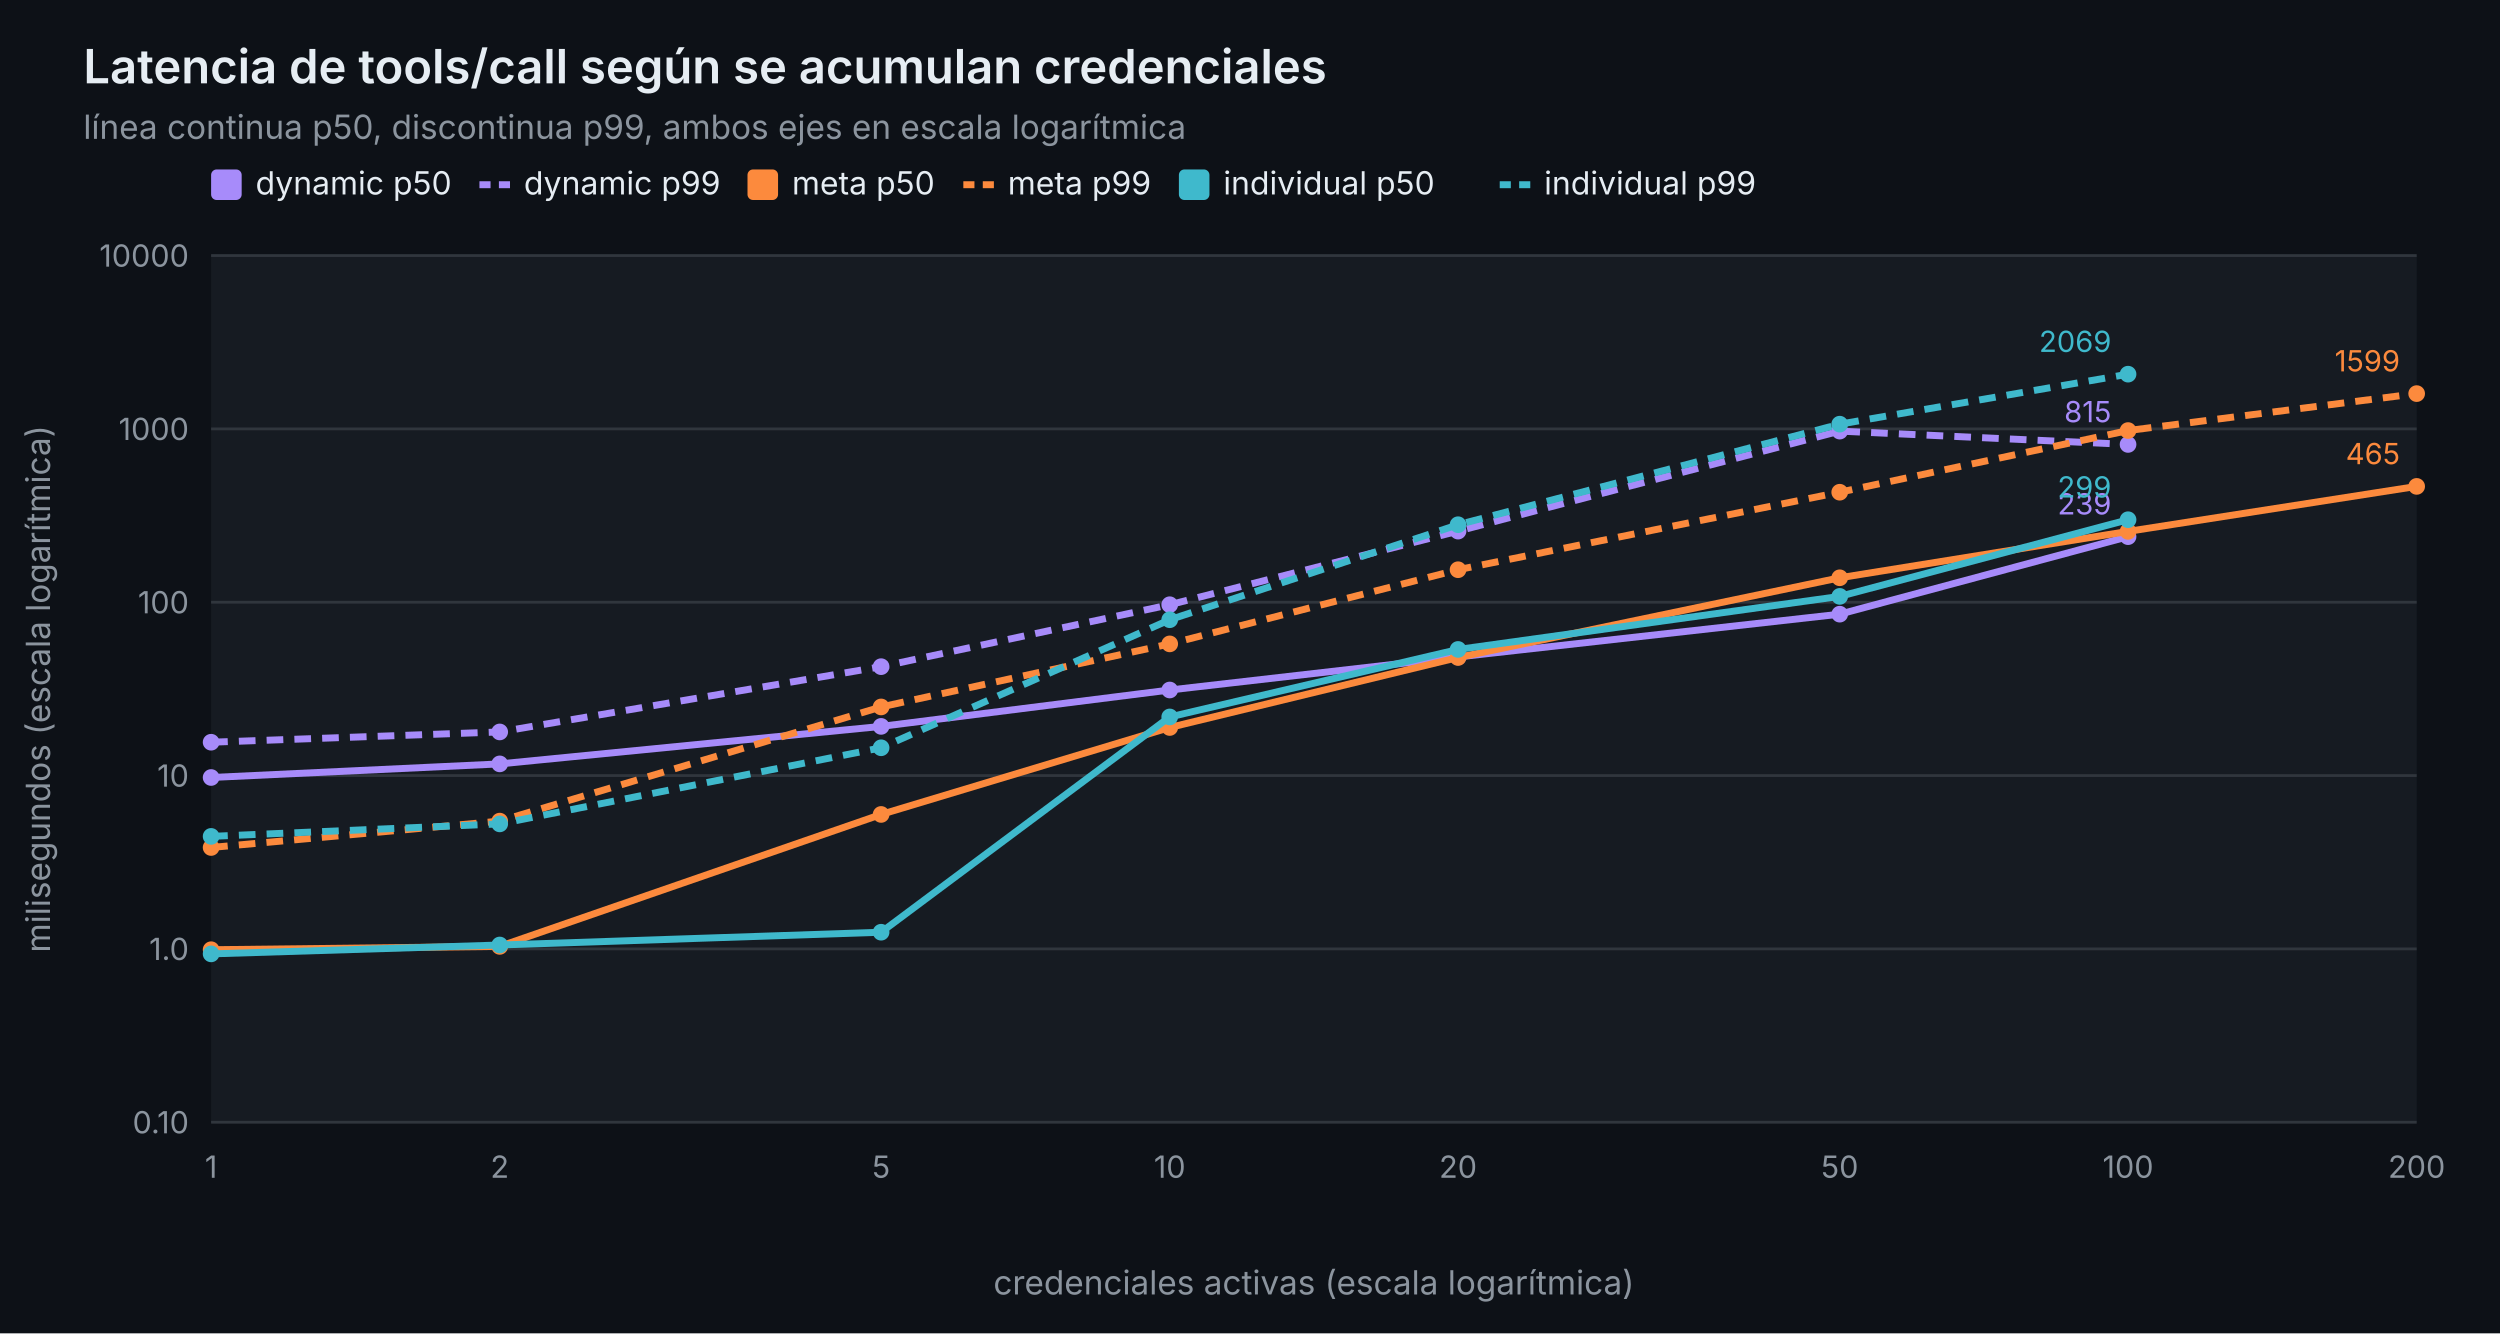
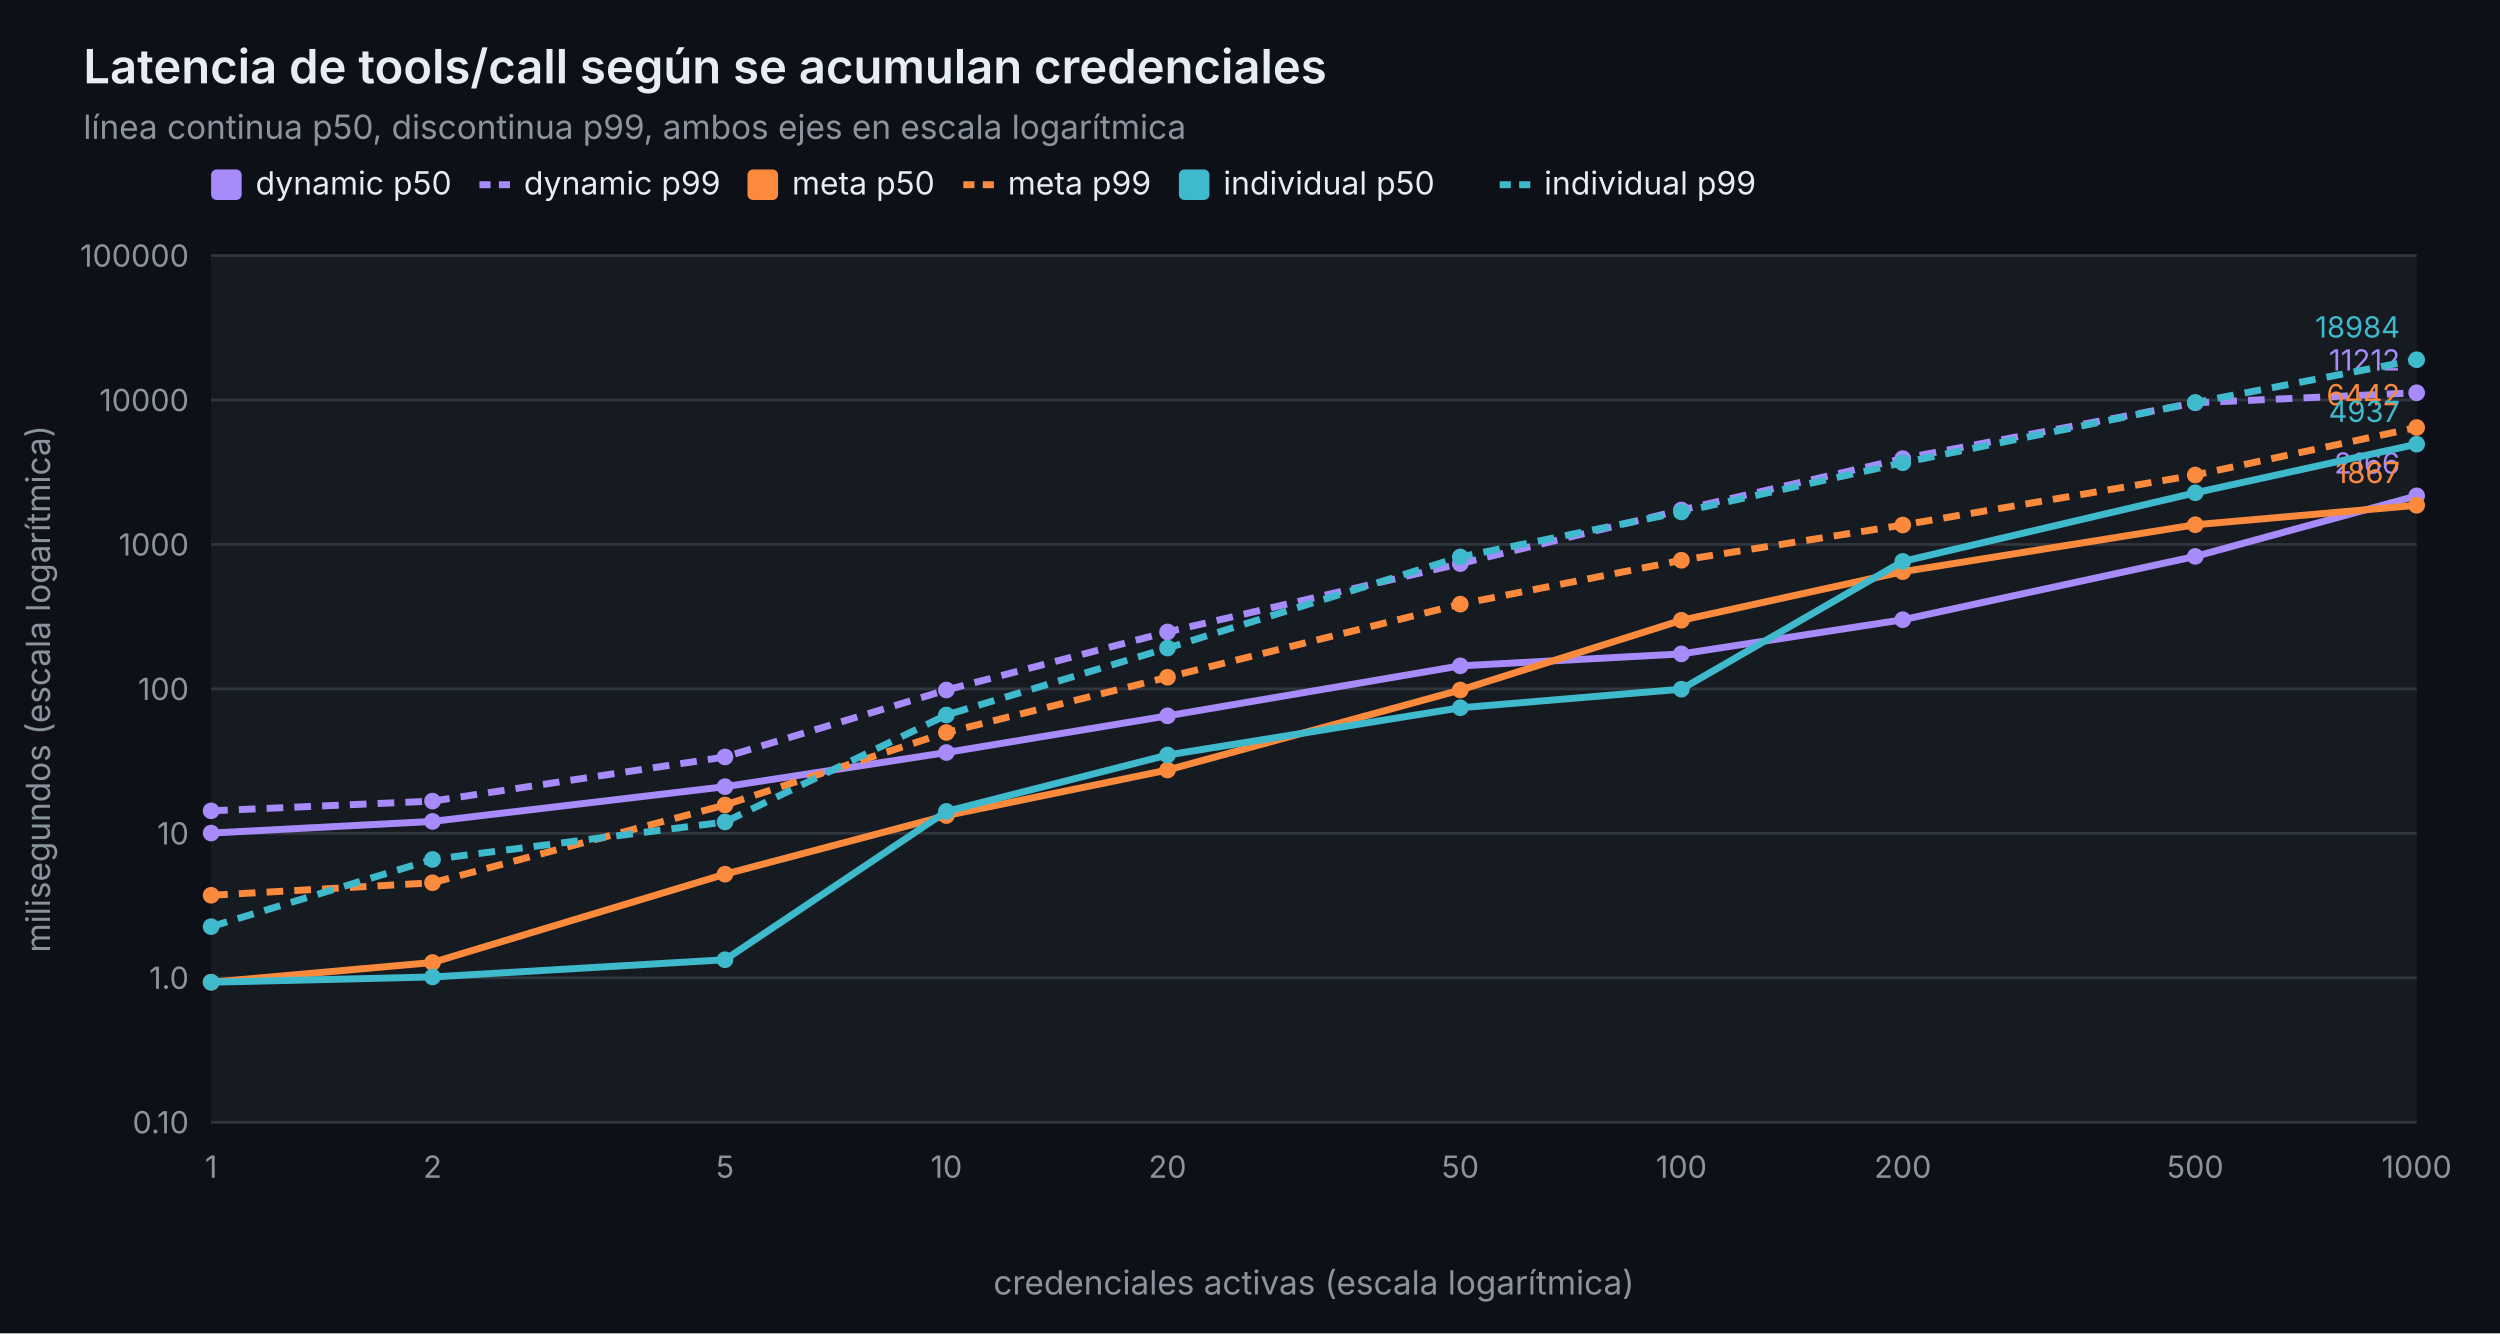
<svg xmlns="http://www.w3.org/2000/svg" viewBox="0 0 900 480" width="900" height="480" role="img" aria-label="Latencia de tools/call según se acumulan credenciales. línea continua p50, discontinua p99, ambos ejes en escala logarítmica">
  <rect width="900" height="480" fill="#0d1117" />
  <text x="30" y="30" font-family="ui-sans-serif,system-ui,-apple-system,Segoe UI,sans-serif" font-size="17" font-weight="600" fill="#e6edf3">Latencia de tools/call según se acumulan credenciales</text>
  <text x="30" y="50" font-family="ui-sans-serif,system-ui,-apple-system,Segoe UI,sans-serif" font-size="12" fill="#8b949e">línea continua p50, discontinua p99, ambos ejes en escala logarítmica</text>
  <rect x="76" y="92" width="794" height="312" fill="#161b22" />
  <rect x="76.0" y="61.0" width="11" height="11" rx="2" fill="#a78bfa" />
  <text x="92.0" y="70.0" font-family="ui-sans-serif,system-ui,-apple-system,Segoe UI,sans-serif" font-size="11.5" fill="#e6edf3">dynamic p50</text>
  <line x1="172.6" y1="66.5" x2="183.6" y2="66.5" stroke="#a78bfa" stroke-width="2.5" stroke-dasharray="4 3" />
  <text x="188.6" y="70.0" font-family="ui-sans-serif,system-ui,-apple-system,Segoe UI,sans-serif" font-size="11.5" fill="#e6edf3">dynamic p99</text>
  <rect x="269.1" y="61.0" width="11" height="11" rx="2" fill="#fc8a3d" />
  <text x="285.1" y="70.0" font-family="ui-sans-serif,system-ui,-apple-system,Segoe UI,sans-serif" font-size="11.5" fill="#e6edf3">meta p50</text>
  <line x1="346.8" y1="66.5" x2="357.8" y2="66.5" stroke="#fc8a3d" stroke-width="2.5" stroke-dasharray="4 3" />
  <text x="362.8" y="70.0" font-family="ui-sans-serif,system-ui,-apple-system,Segoe UI,sans-serif" font-size="11.5" fill="#e6edf3">meta p99</text>
  <rect x="424.4" y="61.0" width="11" height="11" rx="2" fill="#3fb9cc" />
  <text x="440.4" y="70.0" font-family="ui-sans-serif,system-ui,-apple-system,Segoe UI,sans-serif" font-size="11.5" fill="#e6edf3">individual p50</text>
  <line x1="539.9" y1="66.5" x2="550.9" y2="66.5" stroke="#3fb9cc" stroke-width="2.5" stroke-dasharray="4 3" />
  <text x="555.9" y="70.0" font-family="ui-sans-serif,system-ui,-apple-system,Segoe UI,sans-serif" font-size="11.5" fill="#e6edf3">individual p99</text>
  <line x1="76" y1="404.0" x2="870" y2="404.0" stroke="#30363d" stroke-width="1" />
  <text x="68" y="408.0" font-family="ui-sans-serif,system-ui,-apple-system,Segoe UI,sans-serif" font-size="11" text-anchor="end" fill="#8b949e">0.10</text>
-   <line x1="76" y1="341.6" x2="870" y2="341.6" stroke="#30363d" stroke-width="1" />
-   <text x="68" y="345.6" font-family="ui-sans-serif,system-ui,-apple-system,Segoe UI,sans-serif" font-size="11" text-anchor="end" fill="#8b949e">1.0</text>
-   <line x1="76" y1="279.2" x2="870" y2="279.2" stroke="#30363d" stroke-width="1" />
-   <text x="68" y="283.2" font-family="ui-sans-serif,system-ui,-apple-system,Segoe UI,sans-serif" font-size="11" text-anchor="end" fill="#8b949e">10</text>
-   <line x1="76" y1="216.8" x2="870" y2="216.8" stroke="#30363d" stroke-width="1" />
-   <text x="68" y="220.8" font-family="ui-sans-serif,system-ui,-apple-system,Segoe UI,sans-serif" font-size="11" text-anchor="end" fill="#8b949e">100</text>
-   <line x1="76" y1="154.4" x2="870" y2="154.4" stroke="#30363d" stroke-width="1" />
-   <text x="68" y="158.4" font-family="ui-sans-serif,system-ui,-apple-system,Segoe UI,sans-serif" font-size="11" text-anchor="end" fill="#8b949e">1000</text>
+   <line x1="76" y1="352.0" x2="870" y2="352.0" stroke="#30363d" stroke-width="1" />
+   <text x="68" y="356.0" font-family="ui-sans-serif,system-ui,-apple-system,Segoe UI,sans-serif" font-size="11" text-anchor="end" fill="#8b949e">1.0</text>
+   <line x1="76" y1="300.0" x2="870" y2="300.0" stroke="#30363d" stroke-width="1" />
+   <text x="68" y="304.0" font-family="ui-sans-serif,system-ui,-apple-system,Segoe UI,sans-serif" font-size="11" text-anchor="end" fill="#8b949e">10</text>
+   <line x1="76" y1="248.0" x2="870" y2="248.0" stroke="#30363d" stroke-width="1" />
+   <text x="68" y="252.0" font-family="ui-sans-serif,system-ui,-apple-system,Segoe UI,sans-serif" font-size="11" text-anchor="end" fill="#8b949e">100</text>
+   <line x1="76" y1="196.0" x2="870" y2="196.0" stroke="#30363d" stroke-width="1" />
+   <text x="68" y="200.0" font-family="ui-sans-serif,system-ui,-apple-system,Segoe UI,sans-serif" font-size="11" text-anchor="end" fill="#8b949e">1000</text>
+   <line x1="76" y1="144.0" x2="870" y2="144.0" stroke="#30363d" stroke-width="1" />
+   <text x="68" y="148.0" font-family="ui-sans-serif,system-ui,-apple-system,Segoe UI,sans-serif" font-size="11" text-anchor="end" fill="#8b949e">10000</text>
  <line x1="76" y1="92.0" x2="870" y2="92.0" stroke="#30363d" stroke-width="1" />
-   <text x="68" y="96.0" font-family="ui-sans-serif,system-ui,-apple-system,Segoe UI,sans-serif" font-size="11" text-anchor="end" fill="#8b949e">10000</text>
+   <text x="68" y="96.0" font-family="ui-sans-serif,system-ui,-apple-system,Segoe UI,sans-serif" font-size="11" text-anchor="end" fill="#8b949e">100000</text>
  <text x="18" y="248.0" font-family="ui-sans-serif,system-ui,-apple-system,Segoe UI,sans-serif" font-size="12" fill="#8b949e" text-anchor="middle" transform="rotate(-90 18 248.0)">milisegundos (escala logarítmica)</text>
  <text x="473.0" y="466" font-family="ui-sans-serif,system-ui,-apple-system,Segoe UI,sans-serif" font-size="12" text-anchor="middle" fill="#8b949e">credenciales activas (escala logarítmica)</text>
  <text x="76.0" y="424" font-family="ui-sans-serif,system-ui,-apple-system,Segoe UI,sans-serif" font-size="11" text-anchor="middle" fill="#8b949e">1</text>
-   <text x="179.9" y="424" font-family="ui-sans-serif,system-ui,-apple-system,Segoe UI,sans-serif" font-size="11" text-anchor="middle" fill="#8b949e">2</text>
-   <text x="317.2" y="424" font-family="ui-sans-serif,system-ui,-apple-system,Segoe UI,sans-serif" font-size="11" text-anchor="middle" fill="#8b949e">5</text>
-   <text x="421.1" y="424" font-family="ui-sans-serif,system-ui,-apple-system,Segoe UI,sans-serif" font-size="11" text-anchor="middle" fill="#8b949e">10</text>
-   <text x="524.9" y="424" font-family="ui-sans-serif,system-ui,-apple-system,Segoe UI,sans-serif" font-size="11" text-anchor="middle" fill="#8b949e">20</text>
-   <text x="662.3" y="424" font-family="ui-sans-serif,system-ui,-apple-system,Segoe UI,sans-serif" font-size="11" text-anchor="middle" fill="#8b949e">50</text>
-   <text x="766.1" y="424" font-family="ui-sans-serif,system-ui,-apple-system,Segoe UI,sans-serif" font-size="11" text-anchor="middle" fill="#8b949e">100</text>
-   <text x="870.0" y="424" font-family="ui-sans-serif,system-ui,-apple-system,Segoe UI,sans-serif" font-size="11" text-anchor="middle" fill="#8b949e">200</text>
-   <path d="M76.0,279.9L179.9,275.0L317.2,261.5L421.1,248.4L524.9,236.5L662.3,221.1L766.1,193.2" fill="none" stroke="#a78bfa" stroke-width="2.5" stroke-linejoin="round" />
-   <circle cx="76.0" cy="279.9" r="3" fill="#a78bfa" />
-   <circle cx="179.9" cy="275.0" r="3" fill="#a78bfa" />
-   <circle cx="317.2" cy="261.5" r="3" fill="#a78bfa" />
-   <circle cx="421.1" cy="248.4" r="3" fill="#a78bfa" />
-   <circle cx="524.9" cy="236.5" r="3" fill="#a78bfa" />
-   <circle cx="662.3" cy="221.1" r="3" fill="#a78bfa" />
-   <circle cx="766.1" cy="193.2" r="3" fill="#a78bfa" />
-   <text x="760.1" y="185.2" font-family="ui-sans-serif,system-ui,-apple-system,Segoe UI,sans-serif" font-size="10.5" text-anchor="end" fill="#a78bfa">239</text>
-   <path d="M76.0,267.2L179.9,263.5L317.2,240.0L421.1,217.7L524.9,191.2L662.3,155.2L766.1,160.0" fill="none" stroke="#a78bfa" stroke-width="2.5" stroke-linejoin="round" stroke-dasharray="6 4" />
-   <circle cx="76.0" cy="267.2" r="3" fill="#a78bfa" />
-   <circle cx="179.9" cy="263.5" r="3" fill="#a78bfa" />
-   <circle cx="317.2" cy="240.0" r="3" fill="#a78bfa" />
-   <circle cx="421.1" cy="217.7" r="3" fill="#a78bfa" />
-   <circle cx="524.9" cy="191.2" r="3" fill="#a78bfa" />
-   <circle cx="662.3" cy="155.2" r="3" fill="#a78bfa" />
-   <circle cx="766.1" cy="160.0" r="3" fill="#a78bfa" />
-   <text x="760.1" y="152.0" font-family="ui-sans-serif,system-ui,-apple-system,Segoe UI,sans-serif" font-size="10.5" text-anchor="end" fill="#a78bfa">815</text>
-   <path d="M76.0,341.9L179.9,340.7L317.2,293.2L421.1,261.9L524.9,236.7L662.3,208.0L766.1,191.3L870.0,175.1" fill="none" stroke="#fc8a3d" stroke-width="2.5" stroke-linejoin="round" />
-   <circle cx="76.0" cy="341.9" r="3" fill="#fc8a3d" />
-   <circle cx="179.9" cy="340.7" r="3" fill="#fc8a3d" />
-   <circle cx="317.2" cy="293.2" r="3" fill="#fc8a3d" />
-   <circle cx="421.1" cy="261.9" r="3" fill="#fc8a3d" />
-   <circle cx="524.9" cy="236.7" r="3" fill="#fc8a3d" />
-   <circle cx="662.3" cy="208.0" r="3" fill="#fc8a3d" />
-   <circle cx="766.1" cy="191.3" r="3" fill="#fc8a3d" />
-   <circle cx="870.0" cy="175.1" r="3" fill="#fc8a3d" />
-   <text x="864.0" y="167.1" font-family="ui-sans-serif,system-ui,-apple-system,Segoe UI,sans-serif" font-size="10.5" text-anchor="end" fill="#fc8a3d">465</text>
-   <path d="M76.0,305.1L179.9,295.6L317.2,254.5L421.1,231.8L524.9,205.1L662.3,177.2L766.1,155.0L870.0,141.7" fill="none" stroke="#fc8a3d" stroke-width="2.5" stroke-linejoin="round" stroke-dasharray="6 4" />
-   <circle cx="76.0" cy="305.1" r="3" fill="#fc8a3d" />
-   <circle cx="179.9" cy="295.6" r="3" fill="#fc8a3d" />
-   <circle cx="317.2" cy="254.5" r="3" fill="#fc8a3d" />
-   <circle cx="421.1" cy="231.8" r="3" fill="#fc8a3d" />
-   <circle cx="524.9" cy="205.1" r="3" fill="#fc8a3d" />
-   <circle cx="662.3" cy="177.2" r="3" fill="#fc8a3d" />
-   <circle cx="766.1" cy="155.0" r="3" fill="#fc8a3d" />
-   <circle cx="870.0" cy="141.7" r="3" fill="#fc8a3d" />
-   <text x="864.0" y="133.7" font-family="ui-sans-serif,system-ui,-apple-system,Segoe UI,sans-serif" font-size="10.5" text-anchor="end" fill="#fc8a3d">1599</text>
-   <path d="M76.0,343.4L179.9,340.2L317.2,335.6L421.1,258.1L524.9,233.8L662.3,214.7L766.1,187.1" fill="none" stroke="#3fb9cc" stroke-width="2.5" stroke-linejoin="round" />
-   <circle cx="76.0" cy="343.4" r="3" fill="#3fb9cc" />
-   <circle cx="179.9" cy="340.2" r="3" fill="#3fb9cc" />
-   <circle cx="317.2" cy="335.6" r="3" fill="#3fb9cc" />
-   <circle cx="421.1" cy="258.1" r="3" fill="#3fb9cc" />
-   <circle cx="524.9" cy="233.8" r="3" fill="#3fb9cc" />
-   <circle cx="662.3" cy="214.7" r="3" fill="#3fb9cc" />
-   <circle cx="766.1" cy="187.1" r="3" fill="#3fb9cc" />
-   <text x="760.1" y="179.1" font-family="ui-sans-serif,system-ui,-apple-system,Segoe UI,sans-serif" font-size="10.5" text-anchor="end" fill="#3fb9cc">299</text>
-   <path d="M76.0,301.1L179.9,296.6L317.2,269.2L421.1,223.1L524.9,188.9L662.3,152.7L766.1,134.7" fill="none" stroke="#3fb9cc" stroke-width="2.5" stroke-linejoin="round" stroke-dasharray="6 4" />
-   <circle cx="76.0" cy="301.1" r="3" fill="#3fb9cc" />
-   <circle cx="179.9" cy="296.6" r="3" fill="#3fb9cc" />
-   <circle cx="317.2" cy="269.2" r="3" fill="#3fb9cc" />
-   <circle cx="421.1" cy="223.1" r="3" fill="#3fb9cc" />
-   <circle cx="524.9" cy="188.9" r="3" fill="#3fb9cc" />
-   <circle cx="662.3" cy="152.7" r="3" fill="#3fb9cc" />
-   <circle cx="766.1" cy="134.7" r="3" fill="#3fb9cc" />
-   <text x="760.1" y="126.7" font-family="ui-sans-serif,system-ui,-apple-system,Segoe UI,sans-serif" font-size="10.5" text-anchor="end" fill="#3fb9cc">2069</text>
+   <text x="155.7" y="424" font-family="ui-sans-serif,system-ui,-apple-system,Segoe UI,sans-serif" font-size="11" text-anchor="middle" fill="#8b949e">2</text>
+   <text x="261.0" y="424" font-family="ui-sans-serif,system-ui,-apple-system,Segoe UI,sans-serif" font-size="11" text-anchor="middle" fill="#8b949e">5</text>
+   <text x="340.7" y="424" font-family="ui-sans-serif,system-ui,-apple-system,Segoe UI,sans-serif" font-size="11" text-anchor="middle" fill="#8b949e">10</text>
+   <text x="420.3" y="424" font-family="ui-sans-serif,system-ui,-apple-system,Segoe UI,sans-serif" font-size="11" text-anchor="middle" fill="#8b949e">20</text>
+   <text x="525.7" y="424" font-family="ui-sans-serif,system-ui,-apple-system,Segoe UI,sans-serif" font-size="11" text-anchor="middle" fill="#8b949e">50</text>
+   <text x="605.3" y="424" font-family="ui-sans-serif,system-ui,-apple-system,Segoe UI,sans-serif" font-size="11" text-anchor="middle" fill="#8b949e">100</text>
+   <text x="685.0" y="424" font-family="ui-sans-serif,system-ui,-apple-system,Segoe UI,sans-serif" font-size="11" text-anchor="middle" fill="#8b949e">200</text>
+   <text x="790.3" y="424" font-family="ui-sans-serif,system-ui,-apple-system,Segoe UI,sans-serif" font-size="11" text-anchor="middle" fill="#8b949e">500</text>
+   <text x="870.0" y="424" font-family="ui-sans-serif,system-ui,-apple-system,Segoe UI,sans-serif" font-size="11" text-anchor="middle" fill="#8b949e">1000</text>
+   <path d="M76.0,299.9L155.7,295.7L261.0,283.2L340.7,270.9L420.3,257.7L525.7,239.7L605.3,235.4L685.0,223.1L790.3,200.3L870.0,178.5" fill="none" stroke="#a78bfa" stroke-width="2.5" stroke-linejoin="round" />
+   <circle cx="76.0" cy="299.9" r="3" fill="#a78bfa" />
+   <circle cx="155.7" cy="295.7" r="3" fill="#a78bfa" />
+   <circle cx="261.0" cy="283.2" r="3" fill="#a78bfa" />
+   <circle cx="340.7" cy="270.9" r="3" fill="#a78bfa" />
+   <circle cx="420.3" cy="257.7" r="3" fill="#a78bfa" />
+   <circle cx="525.7" cy="239.7" r="3" fill="#a78bfa" />
+   <circle cx="605.3" cy="235.4" r="3" fill="#a78bfa" />
+   <circle cx="685.0" cy="223.1" r="3" fill="#a78bfa" />
+   <circle cx="790.3" cy="200.3" r="3" fill="#a78bfa" />
+   <circle cx="870.0" cy="178.5" r="3" fill="#a78bfa" />
+   <text x="864.0" y="170.5" font-family="ui-sans-serif,system-ui,-apple-system,Segoe UI,sans-serif" font-size="10.5" text-anchor="end" fill="#a78bfa">2166</text>
+   <path d="M76.0,291.9L155.7,288.4L261.0,272.5L340.7,248.4L420.3,227.5L525.7,202.9L605.3,183.6L685.0,165.1L790.3,145.0L870.0,141.4" fill="none" stroke="#a78bfa" stroke-width="2.5" stroke-linejoin="round" stroke-dasharray="6 4" />
+   <circle cx="76.0" cy="291.9" r="3" fill="#a78bfa" />
+   <circle cx="155.7" cy="288.4" r="3" fill="#a78bfa" />
+   <circle cx="261.0" cy="272.5" r="3" fill="#a78bfa" />
+   <circle cx="340.7" cy="248.4" r="3" fill="#a78bfa" />
+   <circle cx="420.3" cy="227.5" r="3" fill="#a78bfa" />
+   <circle cx="525.7" cy="202.9" r="3" fill="#a78bfa" />
+   <circle cx="605.3" cy="183.6" r="3" fill="#a78bfa" />
+   <circle cx="685.0" cy="165.1" r="3" fill="#a78bfa" />
+   <circle cx="790.3" cy="145.0" r="3" fill="#a78bfa" />
+   <circle cx="870.0" cy="141.4" r="3" fill="#a78bfa" />
+   <text x="864.0" y="133.4" font-family="ui-sans-serif,system-ui,-apple-system,Segoe UI,sans-serif" font-size="10.5" text-anchor="end" fill="#a78bfa">11212</text>
+   <path d="M76.0,353.6L155.7,346.5L261.0,314.7L340.7,293.6L420.3,277.2L525.7,248.4L605.3,223.3L685.0,205.8L790.3,188.9L870.0,181.9" fill="none" stroke="#fc8a3d" stroke-width="2.5" stroke-linejoin="round" />
+   <circle cx="76.0" cy="353.6" r="3" fill="#fc8a3d" />
+   <circle cx="155.7" cy="346.5" r="3" fill="#fc8a3d" />
+   <circle cx="261.0" cy="314.7" r="3" fill="#fc8a3d" />
+   <circle cx="340.7" cy="293.6" r="3" fill="#fc8a3d" />
+   <circle cx="420.3" cy="277.2" r="3" fill="#fc8a3d" />
+   <circle cx="525.7" cy="248.4" r="3" fill="#fc8a3d" />
+   <circle cx="605.3" cy="223.3" r="3" fill="#fc8a3d" />
+   <circle cx="685.0" cy="205.8" r="3" fill="#fc8a3d" />
+   <circle cx="790.3" cy="188.9" r="3" fill="#fc8a3d" />
+   <circle cx="870.0" cy="181.9" r="3" fill="#fc8a3d" />
+   <text x="864.0" y="173.9" font-family="ui-sans-serif,system-ui,-apple-system,Segoe UI,sans-serif" font-size="10.5" text-anchor="end" fill="#fc8a3d">1867</text>
+   <path d="M76.0,322.3L155.7,317.8L261.0,289.8L340.7,263.7L420.3,243.8L525.7,217.5L605.3,201.7L685.0,189.0L790.3,171.0L870.0,153.9" fill="none" stroke="#fc8a3d" stroke-width="2.5" stroke-linejoin="round" stroke-dasharray="6 4" />
+   <circle cx="76.0" cy="322.3" r="3" fill="#fc8a3d" />
+   <circle cx="155.7" cy="317.8" r="3" fill="#fc8a3d" />
+   <circle cx="261.0" cy="289.8" r="3" fill="#fc8a3d" />
+   <circle cx="340.7" cy="263.7" r="3" fill="#fc8a3d" />
+   <circle cx="420.3" cy="243.8" r="3" fill="#fc8a3d" />
+   <circle cx="525.7" cy="217.5" r="3" fill="#fc8a3d" />
+   <circle cx="605.3" cy="201.7" r="3" fill="#fc8a3d" />
+   <circle cx="685.0" cy="189.0" r="3" fill="#fc8a3d" />
+   <circle cx="790.3" cy="171.0" r="3" fill="#fc8a3d" />
+   <circle cx="870.0" cy="153.9" r="3" fill="#fc8a3d" />
+   <text x="864.0" y="145.9" font-family="ui-sans-serif,system-ui,-apple-system,Segoe UI,sans-serif" font-size="10.5" text-anchor="end" fill="#fc8a3d">6442</text>
+   <path d="M76.0,353.6L155.7,351.7L261.0,345.5L340.7,292.1L420.3,271.8L525.7,254.8L605.3,248.1L685.0,202.1L790.3,177.4L870.0,159.9" fill="none" stroke="#3fb9cc" stroke-width="2.5" stroke-linejoin="round" />
+   <circle cx="76.0" cy="353.6" r="3" fill="#3fb9cc" />
+   <circle cx="155.7" cy="351.7" r="3" fill="#3fb9cc" />
+   <circle cx="261.0" cy="345.5" r="3" fill="#3fb9cc" />
+   <circle cx="340.7" cy="292.1" r="3" fill="#3fb9cc" />
+   <circle cx="420.3" cy="271.8" r="3" fill="#3fb9cc" />
+   <circle cx="525.7" cy="254.8" r="3" fill="#3fb9cc" />
+   <circle cx="605.3" cy="248.1" r="3" fill="#3fb9cc" />
+   <circle cx="685.0" cy="202.1" r="3" fill="#3fb9cc" />
+   <circle cx="790.3" cy="177.4" r="3" fill="#3fb9cc" />
+   <circle cx="870.0" cy="159.9" r="3" fill="#3fb9cc" />
+   <text x="864.0" y="151.9" font-family="ui-sans-serif,system-ui,-apple-system,Segoe UI,sans-serif" font-size="10.5" text-anchor="end" fill="#3fb9cc">4937</text>
+   <path d="M76.0,333.6L155.7,309.4L261.0,295.9L340.7,257.4L420.3,233.3L525.7,200.5L605.3,184.3L685.0,166.6L790.3,144.9L870.0,129.5" fill="none" stroke="#3fb9cc" stroke-width="2.5" stroke-linejoin="round" stroke-dasharray="6 4" />
+   <circle cx="76.0" cy="333.6" r="3" fill="#3fb9cc" />
+   <circle cx="155.7" cy="309.4" r="3" fill="#3fb9cc" />
+   <circle cx="261.0" cy="295.9" r="3" fill="#3fb9cc" />
+   <circle cx="340.7" cy="257.4" r="3" fill="#3fb9cc" />
+   <circle cx="420.3" cy="233.3" r="3" fill="#3fb9cc" />
+   <circle cx="525.7" cy="200.5" r="3" fill="#3fb9cc" />
+   <circle cx="605.3" cy="184.3" r="3" fill="#3fb9cc" />
+   <circle cx="685.0" cy="166.6" r="3" fill="#3fb9cc" />
+   <circle cx="790.3" cy="144.9" r="3" fill="#3fb9cc" />
+   <circle cx="870.0" cy="129.5" r="3" fill="#3fb9cc" />
+   <text x="864.0" y="121.5" font-family="ui-sans-serif,system-ui,-apple-system,Segoe UI,sans-serif" font-size="10.5" text-anchor="end" fill="#3fb9cc">18984</text>
</svg>
